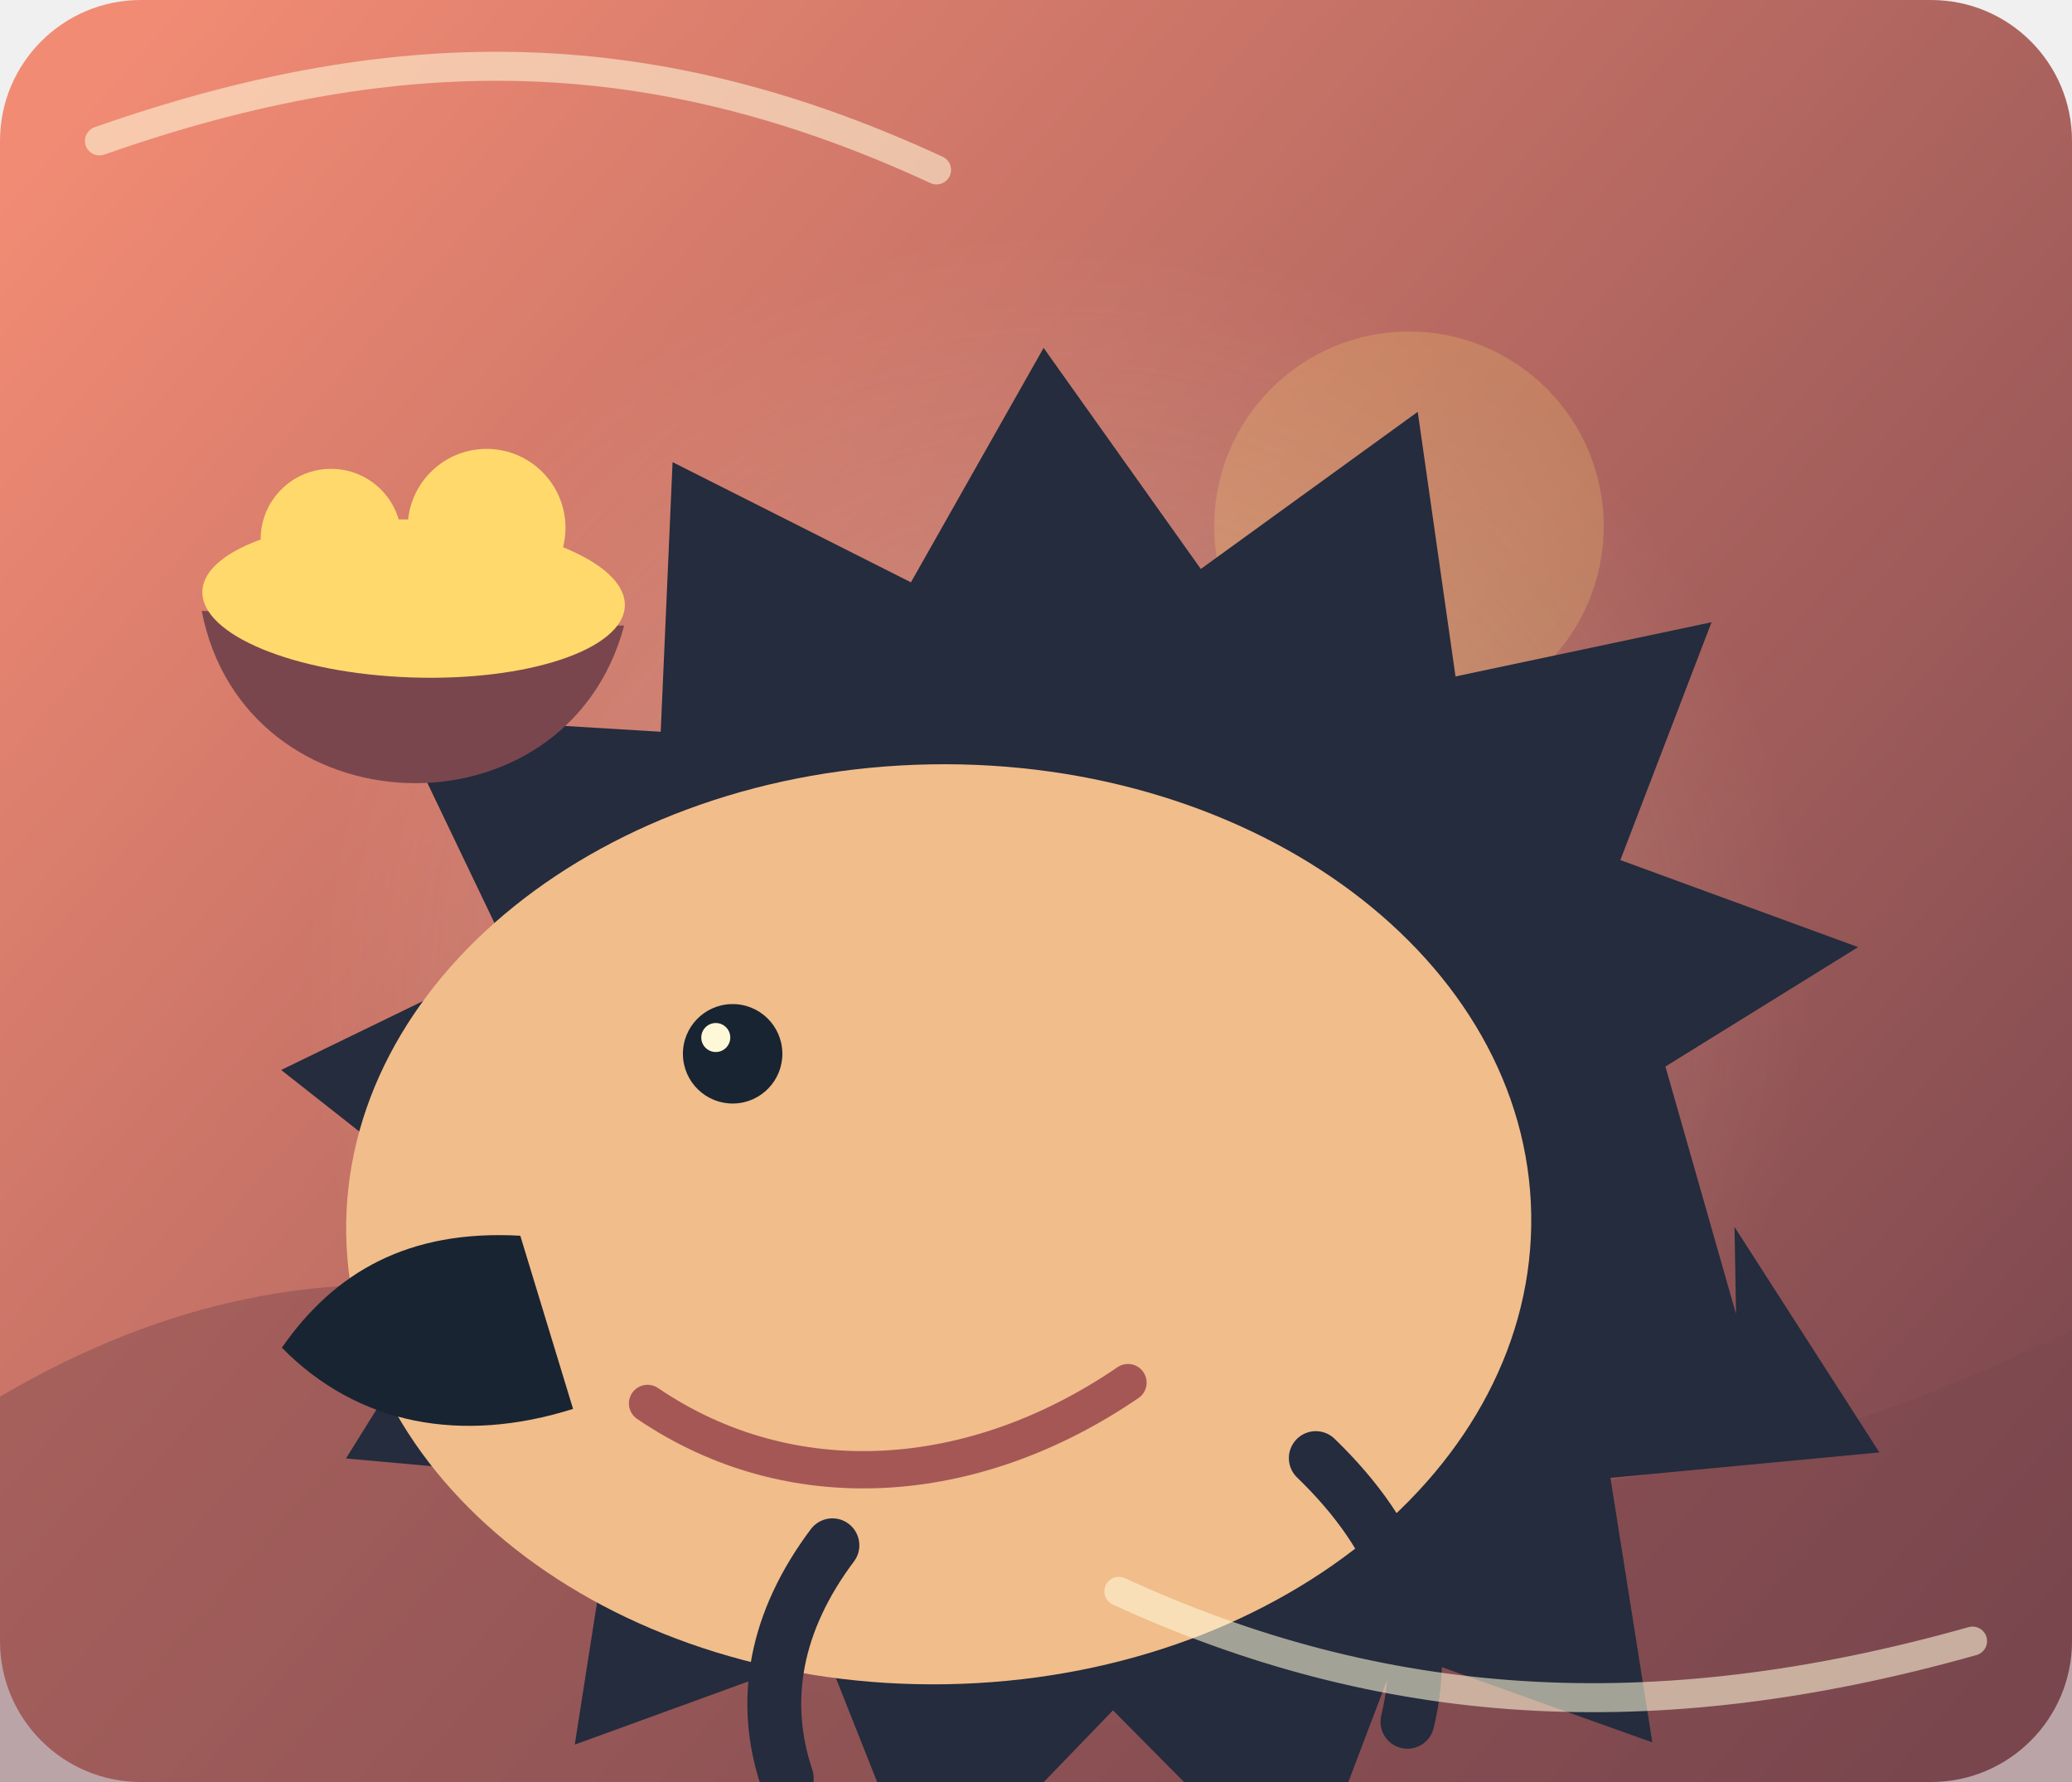
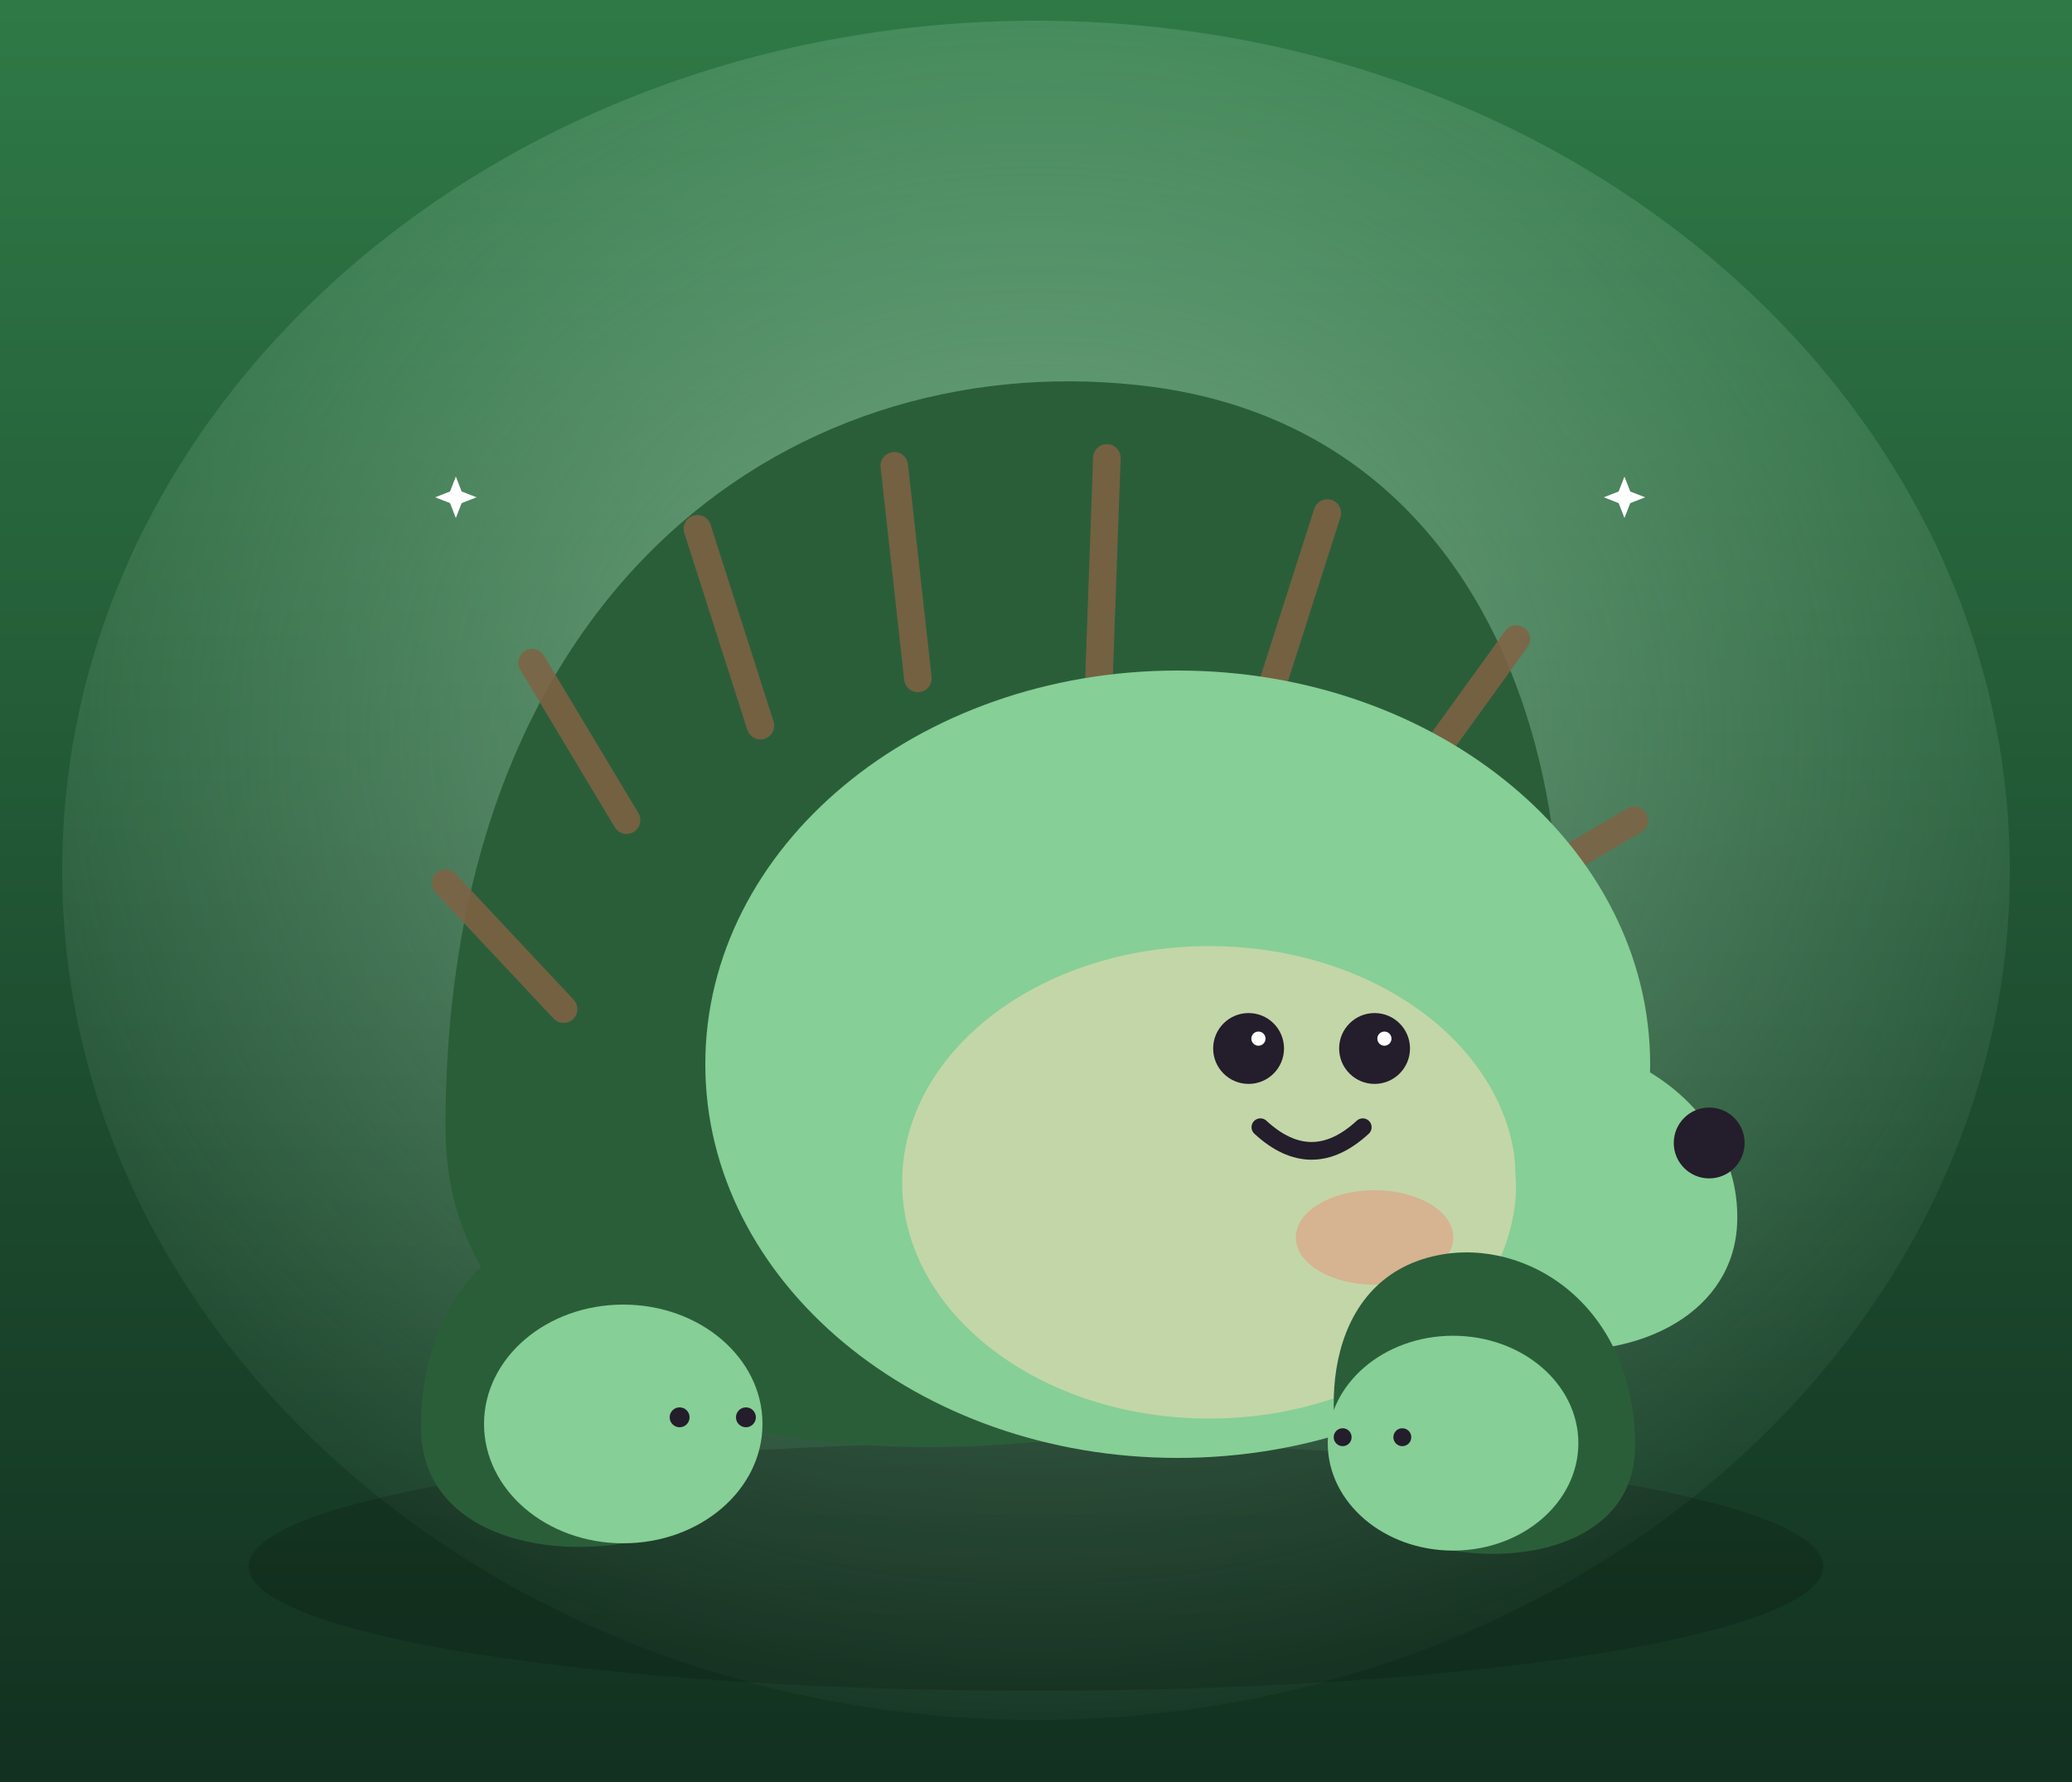
- <svg xmlns="http://www.w3.org/2000/svg" viewBox="0 0 500 430" role="img" aria-labelledby="title desc">
+ <svg xmlns="http://www.w3.org/2000/svg" viewBox="0 0 500 430">
  <defs>
-     <linearGradient id="bg" x1="24" y1="18" x2="476" y2="412" gradientUnits="userSpaceOnUse">
-       <stop stop-color="#f18b74" />
-       <stop offset="1" stop-color="#79464e" />
+     <linearGradient id="bg" x1="0" y1="0" x2="0" y2="1">
+       <stop stop-color="#2f7a47" />
+       <stop offset="1" stop-color="#123020" />
    </linearGradient>
-     <radialGradient id="glow">
-       <stop stop-color="#fff8d8" stop-opacity=".72" />
-       <stop offset="1" stop-color="#fff8d8" stop-opacity="0" />
+     <radialGradient id="spot" cx=".5" cy=".42" r=".62">
+       <stop stop-color="#c6f0d0" stop-opacity=".5" />
+       <stop offset="1" stop-color="#c6f0d0" stop-opacity="0" />
    </radialGradient>
  </defs>
-   <rect width="500" height="430" rx="34" fill="url(#bg)" />
-   <circle cx="340" cy="127" r="47" fill="#ffd96c" opacity=".22" />
-   <circle cx="351" cy="275" r="38" fill="#fff8d8" opacity=".16" />
-   <path d="M0 337c82-48 146-23 235 4 96 29 167 27 265-20v109H0Z" fill="#79464e" opacity=".45" />
-   <circle cx="255" cy="238" r="180" fill="url(#glow)" opacity=".38" />
-   <g transform="translate(250 208) rotate(-1) scale(-1 1)">
-     <path d="M-167 112-151 52l-47-28 57-22-23-57 62 12 8-64 53 37 37-54 33 56 57-30 4 65 64-5-27 59 56 26-49 40 35 54-65 7 11 63-61-21-23 61-46-46-45 47-24-60-61 23 9-64-65-5 34-55Z" fill="#242c3d" />
-     <ellipse cx="25" cy="87" rx="143" ry="111" fill="#f1bd8b" />
-     <circle cx="74" cy="45" r="12" fill="#182431" />
-     <circle cx="78" cy="41" r="3.5" fill="#fff8d8" />
-     <path d="M126 88c27-2 45 8 58 26-18 19-43 24-70 16Z" fill="#182431" />
-     <path d="M-20 126c38 25 82 27 116 3" fill="none" stroke="#a55756" stroke-width="9" stroke-linecap="round" />
-     <path d="M-65 145c-20 20-27 41-21 64M52 164c14 18 18 37 12 56" fill="none" stroke="#242c3d" stroke-width="13" stroke-linecap="round" />
+   <rect width="500" height="430" fill="url(#bg)" />
+   <ellipse cx="250" cy="210" rx="235" ry="205" fill="url(#spot)" />
+   <ellipse cx="250" cy="378" rx="190" ry="30" fill="#000" opacity=".16" />
+   <g transform="translate(250 215) rotate(0) scale(0.95)">
+     <path d="M-150 60C-150-78-60-140 30-128 132-114 150 8 120 86 90 150-150 178-150 60Z" fill="#2a5e39" />
+     <g stroke="#806244" stroke-width="7" stroke-linecap="round" opacity=".85">
+       <path d="M-120 30-150-2M-104-18-128-58M-70-42-86-92M-30-54-36-108M16-54 18-110M58-46 74-96M96-28 122-64M118 2 152-18" />
+     </g>
+     <ellipse cx="36" cy="44" rx="120" ry="100" fill="#86cf96" />
+     <ellipse cx="44" cy="74" rx="78" ry="60" fill="#f6dcb6" opacity=".55" />
+     <path d="M120 36c40 2 60 26 58 50-2 22-26 34-54 30Z" fill="#86cf96" />
+     <circle cx="171" cy="64" r="9" fill="#241d2b" />
+     <ellipse cx="86" cy="88" rx="20" ry="12" fill="#ea8f7a" opacity=".5" />
+     <g transform="translate(70 40)">
+       <circle cx="-16" cy="0" r="9" fill="#241d2b" />
+       <circle cx="16" cy="0" r="9" fill="#241d2b" />
+       <circle cx="-13.5" cy="-2.5" r="1.8" fill="#fff" />
+       <circle cx="18.5" cy="-2.5" r="1.8" fill="#fff" />
+       <path d="M-13 20q13 12 26 0" fill="none" stroke="#241d2b" stroke-width="4.5" stroke-linecap="round" />
+     </g>
  </g>
-   <g transform="translate(100 139) rotate(2) scale(.68)">
-     <path d="M-75 15c18 78 132 78 150 0Z" fill="#79464e" />
-     <ellipse cy="8" rx="75" ry="28" fill="#ffd96c" />
-     <circle cx="-30" cy="-12" r="25" fill="#ffd96c" />
-     <circle cx="25" cy="-18" r="28" fill="#ffd96c" />
+   <g transform="translate(140 330) scale(.4)">
+     <path d="M-96 36C-96-58-24-104 36-92 116-76 116 24 92 70 64 122-96 130-96 36Z" fill="#2a5e39" />
+     <ellipse cx="26" cy="34" rx="84" ry="72" fill="#86cf96" />
+     <circle cx="60" cy="30" r="6" fill="#241d2b" />
+     <circle cx="100" cy="30" r="6" fill="#241d2b" />
  </g>
-   <path d="M24 34c74-26 135-24 202 7M476 396c-78 22-143 17-206-12" fill="none" stroke="#fff8d8" stroke-width="7" stroke-linecap="round" opacity=".58" />
+   <g transform="translate(360 336) scale(-.36 .36)">
+     <path d="M-96 36C-96-58-24-104 36-92 116-76 116 24 92 70 64 122-96 130-96 36Z" fill="#2a5e39" />
+     <ellipse cx="26" cy="34" rx="84" ry="72" fill="#86cf96" />
+     <circle cx="60" cy="30" r="6" fill="#241d2b" />
+     <circle cx="100" cy="30" r="6" fill="#241d2b" />
+   </g>
+   <path transform="translate(110 120)" d="M0 -5L1.4 -1.4 5 0 1.4 1.4 0 5 -1.4 1.4 -5 0 -1.4 -1.4Z" fill="#fff" />
+   <path transform="translate(392 120)" d="M0 -5L1.4 -1.4 5 0 1.4 1.4 0 5 -1.4 1.4 -5 0 -1.4 -1.4Z" fill="#fff" />
</svg>
